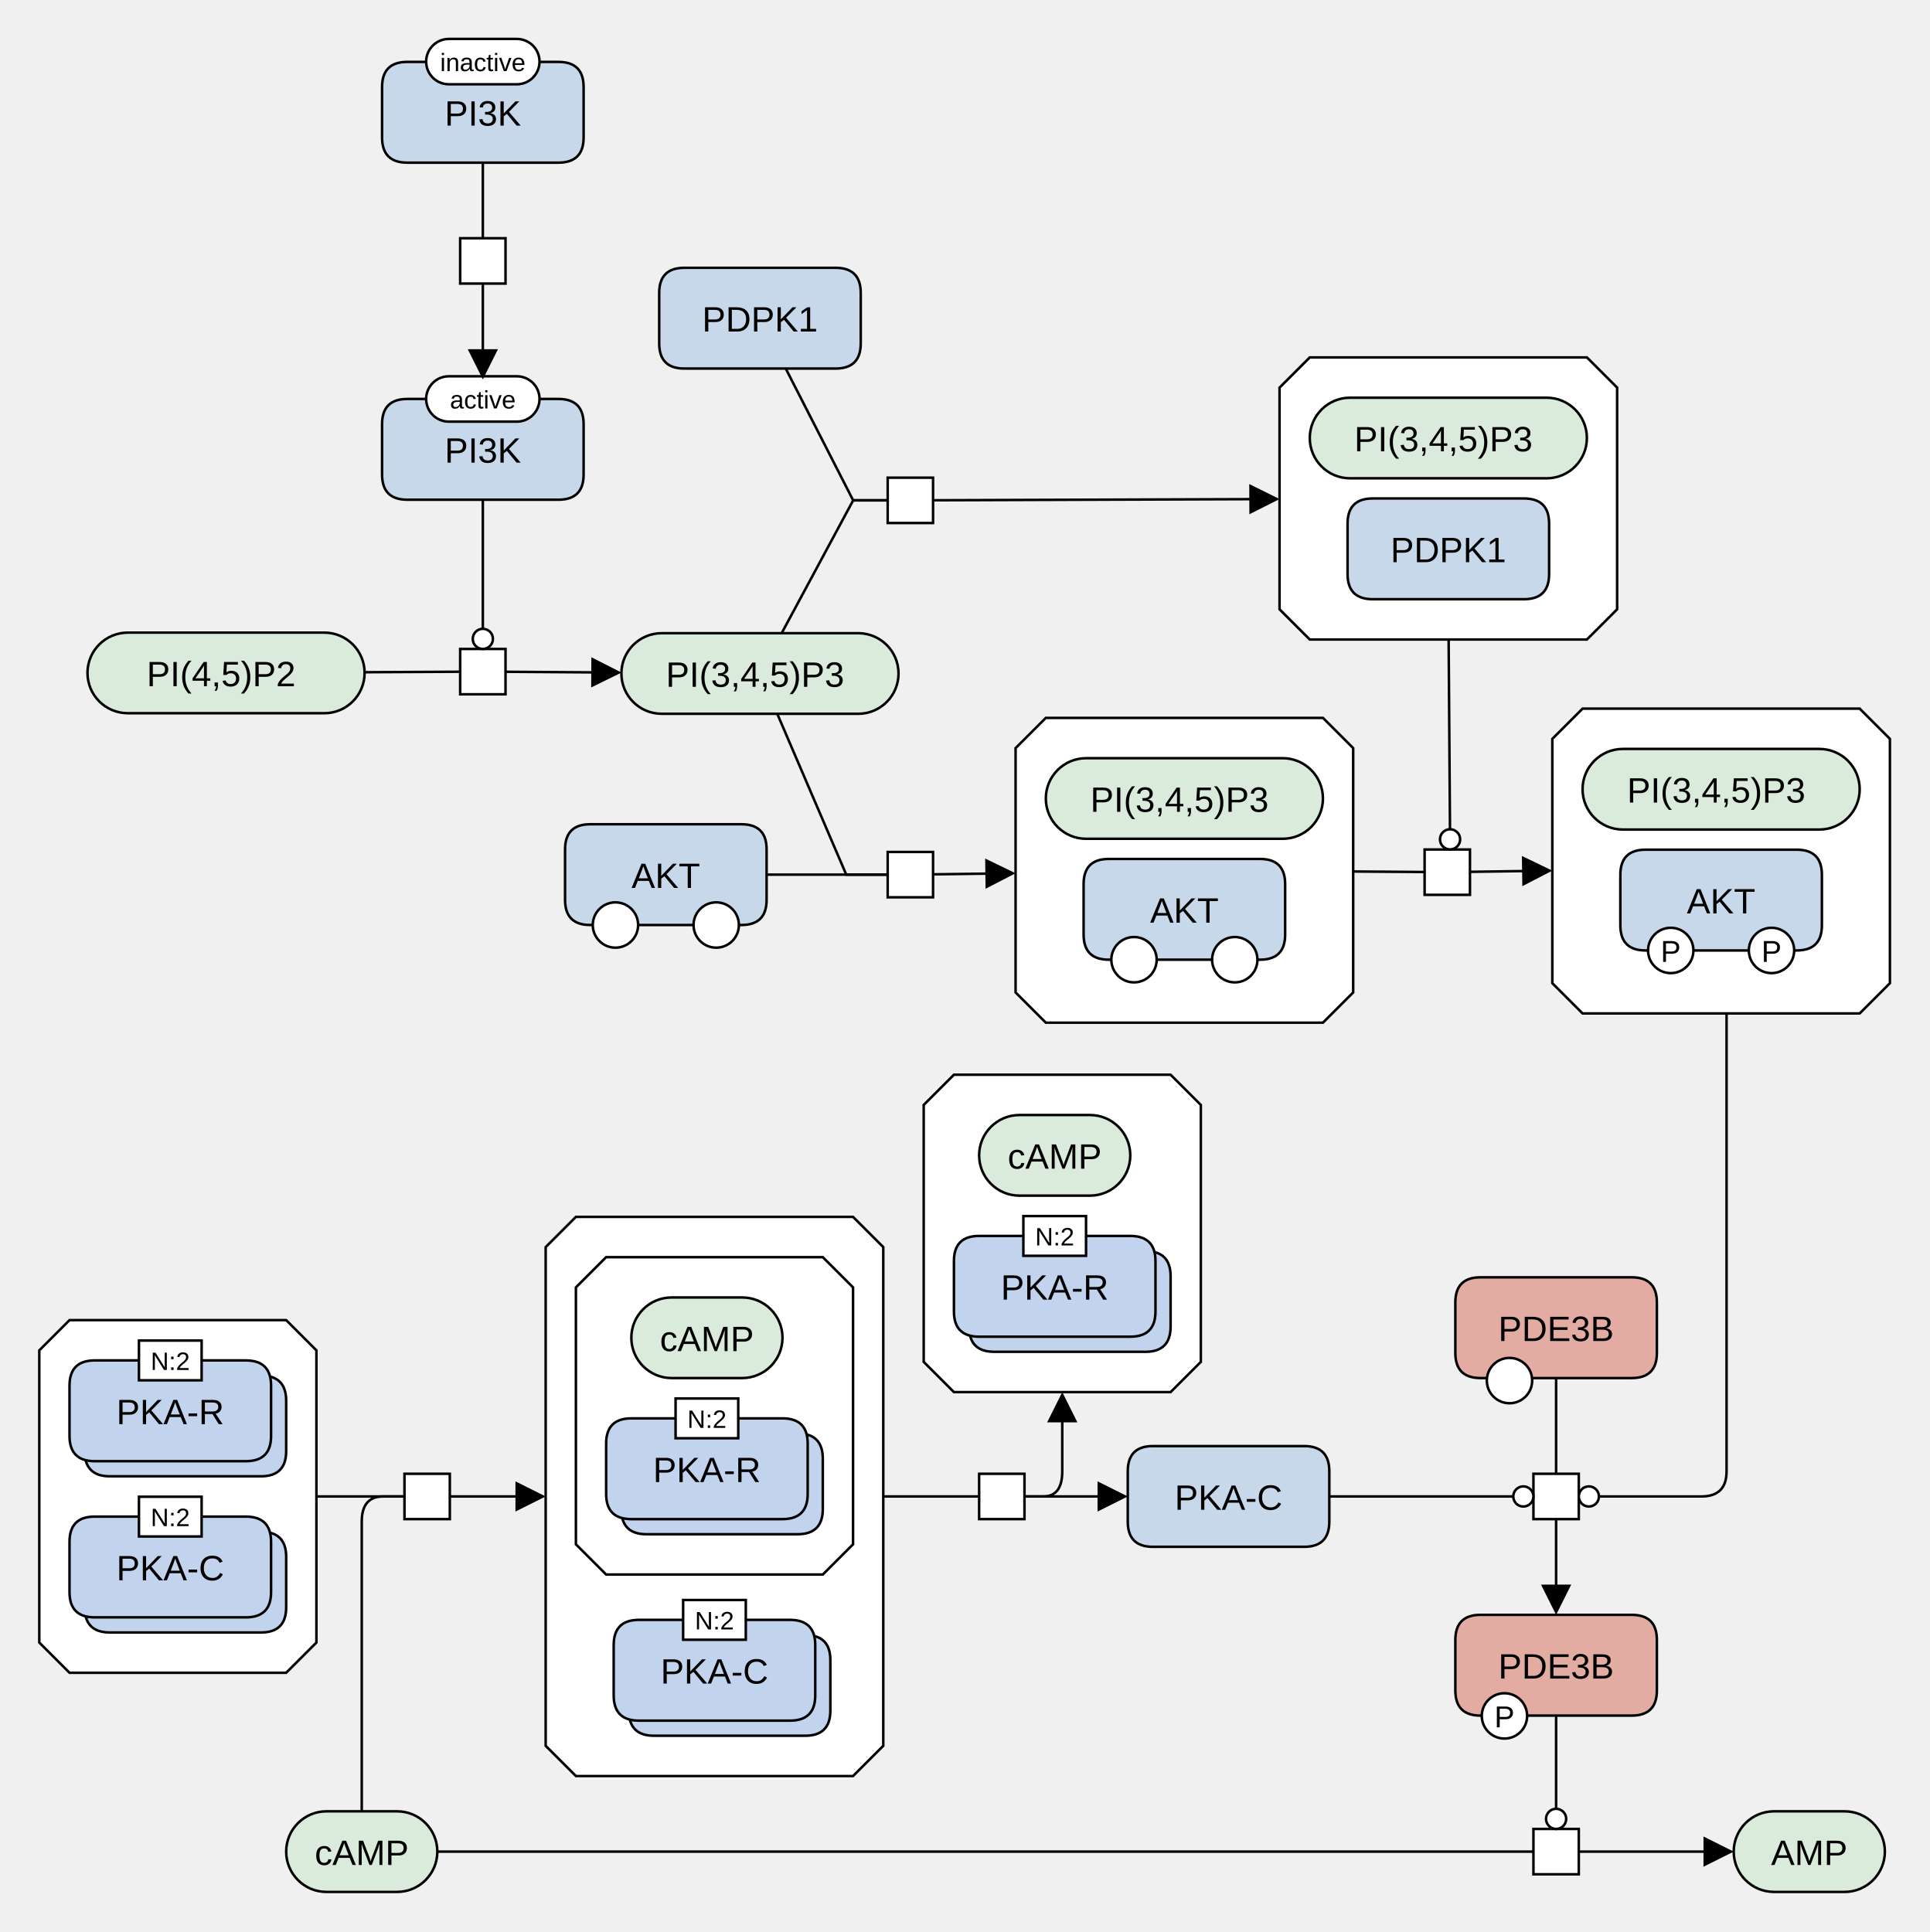
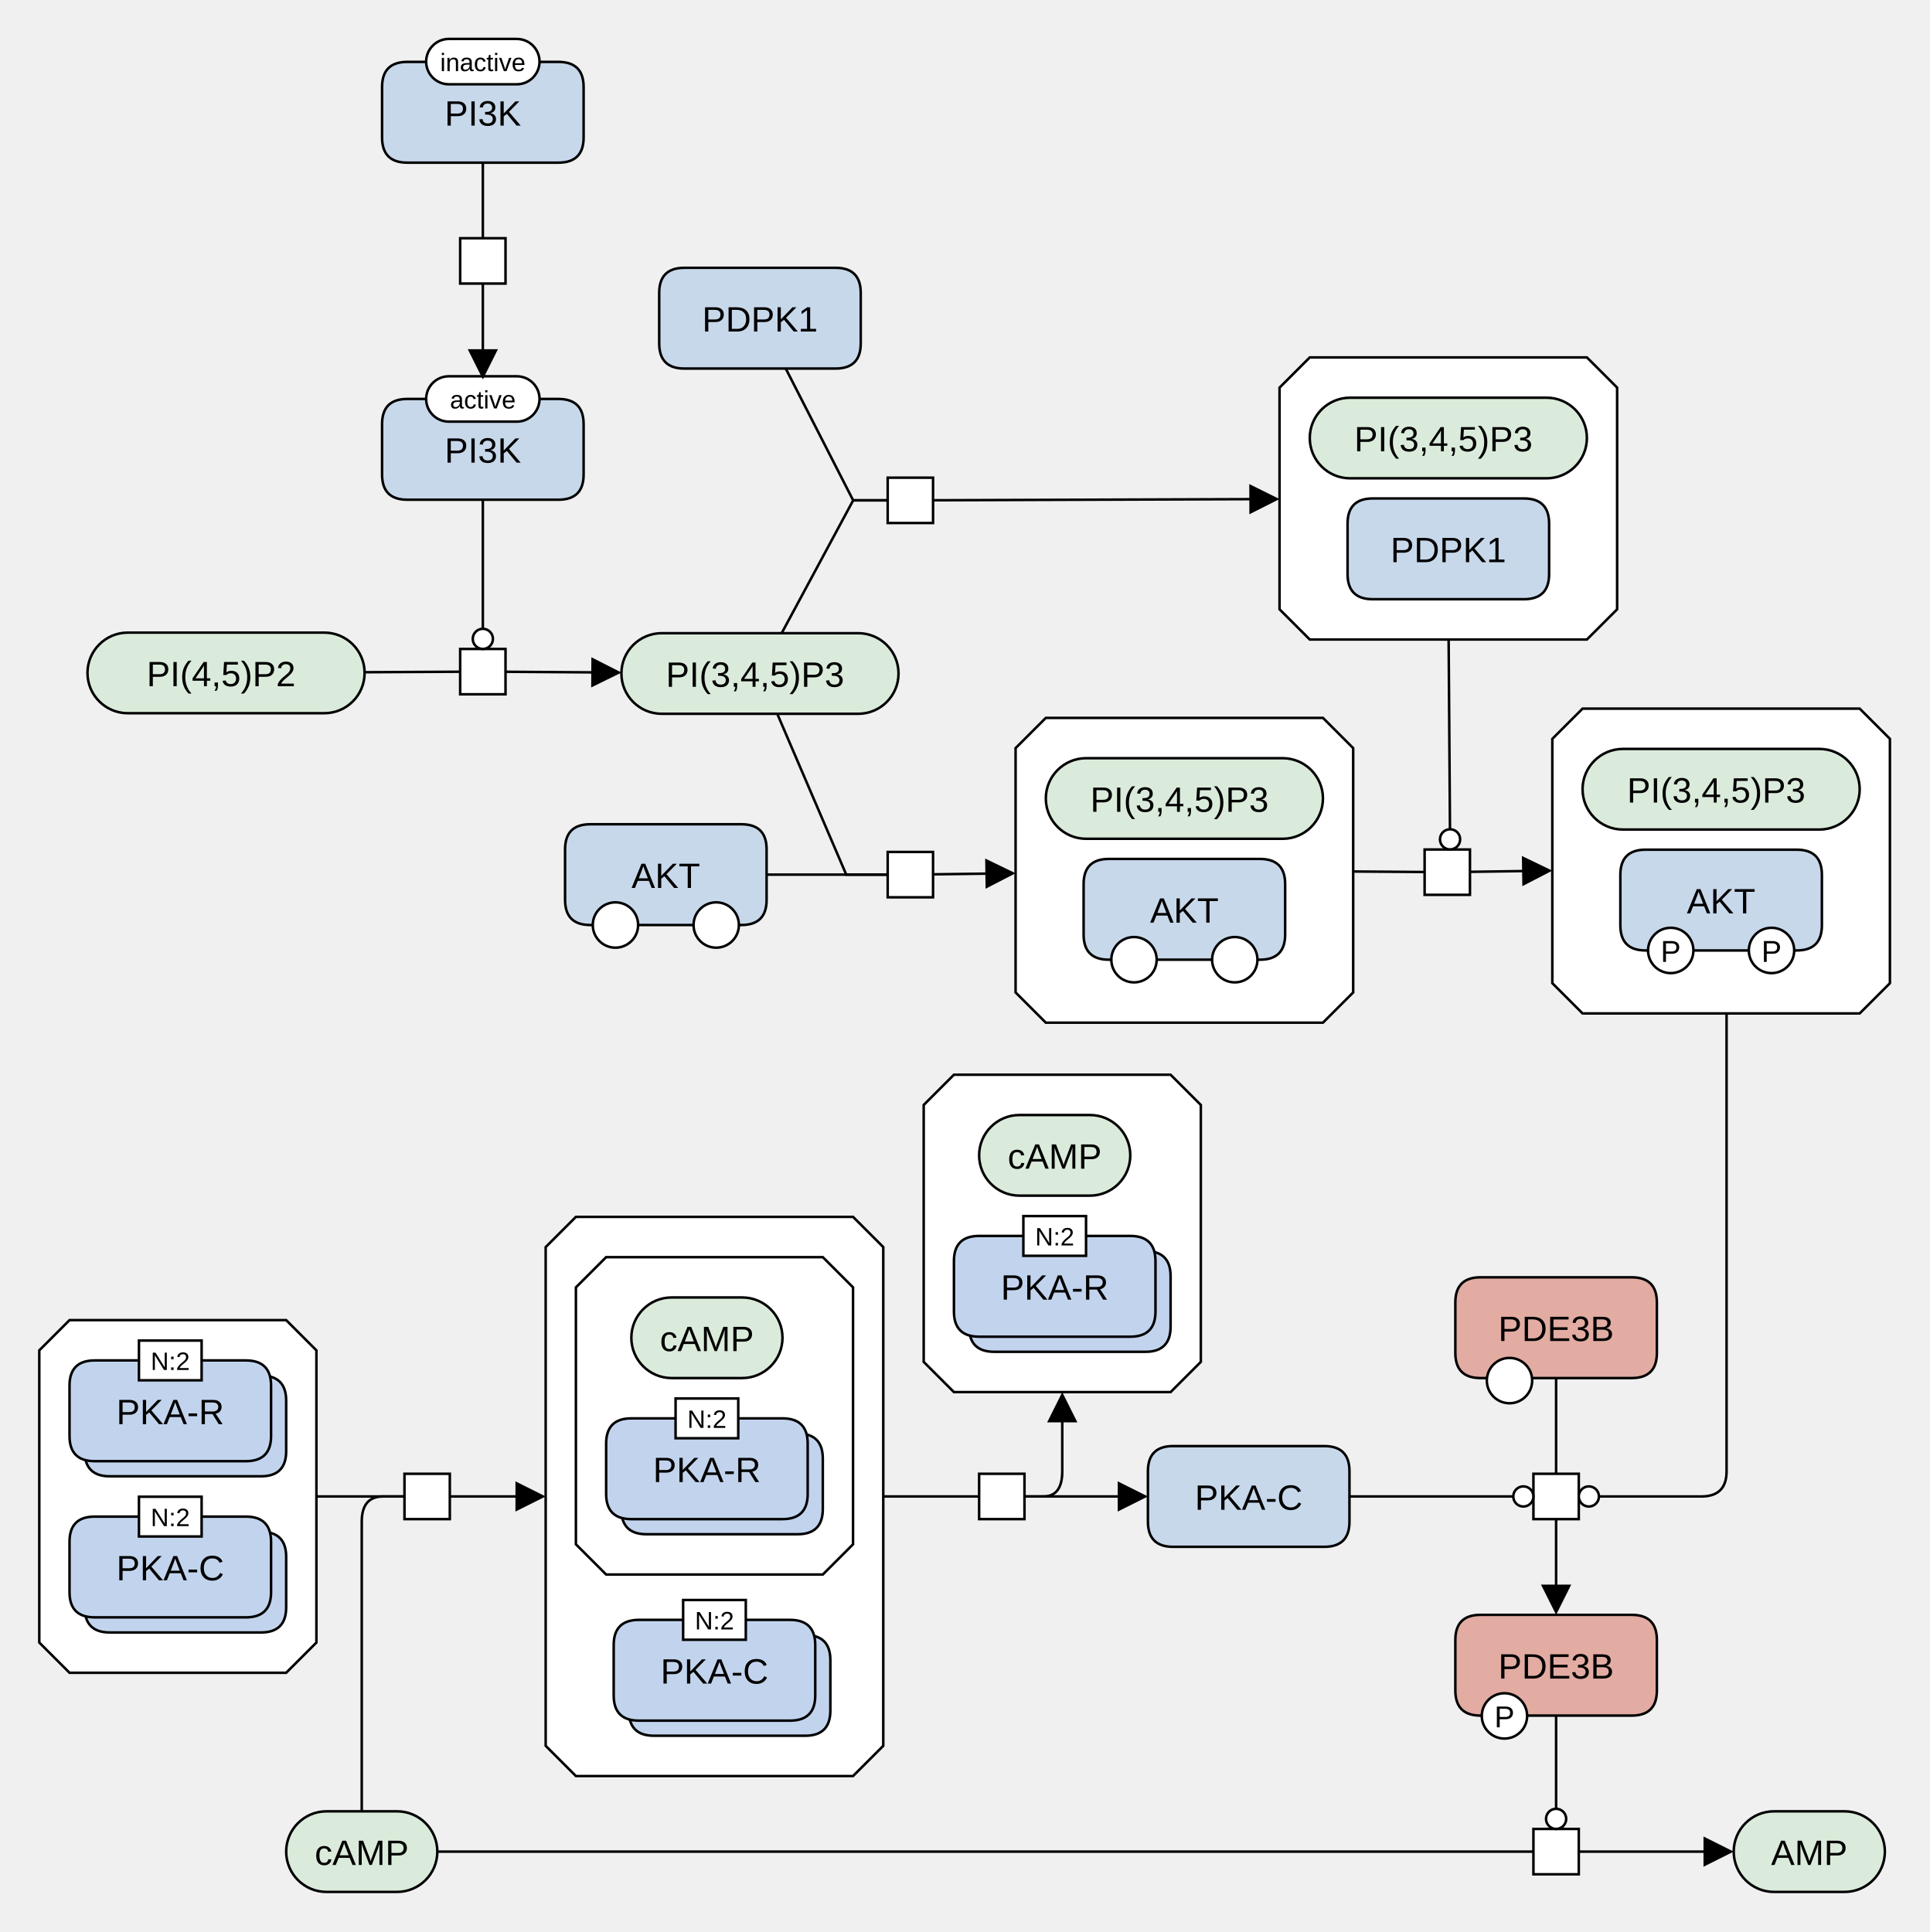
<svg xmlns="http://www.w3.org/2000/svg" width="766" height="767" viewBox="0 0 766 767" stroke-linecap="butt" stroke-miterlimit="10">
  <g transform="translate(-559,-14)">
    <path d="M1124.477 351.249 L1142.477 351.249 L1142.477 369.249 L1124.477 369.249 Z" fill="#FFFFFF" stroke="none" />
    <path d="M1124.477 351.249 L1142.477 351.249 L1142.477 369.249 L1124.477 369.249 Z" fill="none" stroke="#000000" />
    <path d="M710.655 182.388 Q710.655 172.388 720.655 172.388 L780.655 172.388 Q790.655 172.388 790.655 182.388 L790.655 202.388 Q790.655 212.388 780.655 212.388 L720.655 212.388 Q710.655 212.388 710.655 202.388 Z" fill="#C8D8EB" stroke="none" />
    <path d="M710.655 182.388 Q710.655 172.388 720.655 172.388 L780.655 172.388 Q790.655 172.388 790.655 182.388 L790.655 202.388 Q790.655 212.388 780.655 212.388 L720.655 212.388 Q710.655 212.388 710.655 202.388 Z" fill="none" stroke="#000000" />
    <text x="750.655" y="197.679" text-anchor="middle" font-family="'Dialog', Arial, Helvetica, sans-serif" font-size="14" fill="#000000" stroke="none" xml:space="preserve">PI3K</text>
    <path d="M728.155 172.388 C728.155 167.417 732.185 163.388 737.155 163.388 L764.155 163.388 C769.126 163.388 773.155 167.417 773.155 172.388 L773.155 172.388 C773.155 177.358 769.126 181.388 764.155 181.388 L737.155 181.388 C732.185 181.388 728.155 177.358 728.155 172.388 Z" fill="#FFFFFF" stroke="none" />
    <path d="M728.155 172.388 C728.155 167.417 732.185 163.388 737.155 163.388 L764.155 163.388 C769.126 163.388 773.155 167.417 773.155 172.388 L773.155 172.388 C773.155 177.358 769.126 181.388 764.155 181.388 L737.155 181.388 C732.185 181.388 728.155 177.358 728.155 172.388 Z" fill="none" stroke="#000000" />
    <text x="750.655" y="176.167" text-anchor="middle" font-family="'Dialog', Arial, Helvetica, sans-serif" font-size="10" fill="#000000" stroke="none" xml:space="preserve">active</text>
    <path d="M710.655 48.573 Q710.655 38.573 720.655 38.573 L780.655 38.573 Q790.655 38.573 790.655 48.573 L790.655 68.573 Q790.655 78.573 780.655 78.573 L720.655 78.573 Q710.655 78.573 710.655 68.573 Z" fill="#C8D8EB" stroke="none" />
    <path d="M710.655 48.573 Q710.655 38.573 720.655 38.573 L780.655 38.573 Q790.655 38.573 790.655 48.573 L790.655 68.573 Q790.655 78.573 780.655 78.573 L720.655 78.573 Q710.655 78.573 710.655 68.573 Z" fill="none" stroke="#000000" />
    <text x="750.655" y="63.864" text-anchor="middle" font-family="'Dialog', Arial, Helvetica, sans-serif" font-size="14" fill="#000000" stroke="none" xml:space="preserve">PI3K</text>
    <path d="M728.155 38.461 C728.155 33.491 732.185 29.461 737.155 29.461 L764.155 29.461 C769.126 29.461 773.155 33.491 773.155 38.461 L773.155 38.461 C773.155 43.432 769.126 47.461 764.155 47.461 L737.155 47.461 C732.185 47.461 728.155 43.432 728.155 38.461 Z" fill="#FFFFFF" stroke="none" />
    <path d="M728.155 38.461 C728.155 33.491 732.185 29.461 737.155 29.461 L764.155 29.461 C769.126 29.461 773.155 33.491 773.155 38.461 L773.155 38.461 C773.155 43.432 769.126 47.461 764.155 47.461 L737.155 47.461 C732.185 47.461 728.155 43.432 728.155 38.461 Z" fill="none" stroke="#000000" />
    <text x="750.655" y="42.241" text-anchor="middle" font-family="'Dialog', Arial, Helvetica, sans-serif" font-size="10" fill="#000000" stroke="none" xml:space="preserve">inactive</text>
    <path d="M741.655 108.573 L759.655 108.573 L759.655 126.573 L741.655 126.573 Z" fill="#FFFFFF" stroke="none" />
    <path d="M741.655 108.573 L759.655 108.573 L759.655 126.573 L741.655 126.573 Z" fill="none" stroke="#000000" />
    <path d="M593.724 281.147 C593.724 272.31 600.887 265.147 609.724 265.147 L687.724 265.147 C696.56 265.147 703.724 272.31 703.724 281.147 L703.724 281.147 C703.724 289.983 696.56 297.147 687.724 297.147 L609.724 297.147 C600.887 297.147 593.724 289.983 593.724 281.147 Z" fill="#DBEBDB" stroke="none" />
    <path d="M593.724 281.147 C593.724 272.31 600.887 265.147 609.724 265.147 L687.724 265.147 C696.56 265.147 703.724 272.31 703.724 281.147 L703.724 281.147 C703.724 289.983 696.56 297.147 687.724 297.147 L609.724 297.147 C600.887 297.147 593.724 289.983 593.724 281.147 Z" fill="none" stroke="#000000" />
    <text x="648.724" y="286.438" text-anchor="middle" font-family="'Dialog', Arial, Helvetica, sans-serif" font-size="14" fill="#000000" stroke="none" xml:space="preserve">PI(4,5)P2 </text>
    <path d="M805.655 281.373 C805.655 272.536 812.818 265.373 821.655 265.373 L899.655 265.373 C908.492 265.373 915.655 272.536 915.655 281.373 L915.655 281.373 C915.655 290.209 908.492 297.373 899.655 297.373 L821.655 297.373 C812.818 297.373 805.655 290.209 805.655 281.373 Z" fill="#DBEBDB" stroke="none" />
    <path d="M805.655 281.373 C805.655 272.536 812.818 265.373 821.655 265.373 L899.655 265.373 C908.492 265.373 915.655 272.536 915.655 281.373 L915.655 281.373 C915.655 290.209 908.492 297.373 899.655 297.373 L821.655 297.373 C812.818 297.373 805.655 290.209 805.655 281.373 Z" fill="none" stroke="#000000" />
    <text x="860.655" y="286.664" text-anchor="middle" font-family="'Dialog', Arial, Helvetica, sans-serif" font-size="14" fill="#000000" stroke="none" xml:space="preserve">PI(3,4,5)P3 </text>
    <path d="M741.655 271.635 L759.655 271.635 L759.655 289.635 L741.655 289.635 Z" fill="#FFFFFF" stroke="none" />
    <path d="M741.655 271.635 L759.655 271.635 L759.655 289.635 L741.655 289.635 Z" fill="none" stroke="#000000" />
    <path d="M911.355 352.227 L929.355 352.227 L929.355 370.227 L911.355 370.227 Z" fill="#FFFFFF" stroke="none" />
    <path d="M911.355 352.227 L929.355 352.227 L929.355 370.227 L911.355 370.227 Z" fill="none" stroke="#000000" />
    <path d="M974.121 298.999 L1084.121 298.999 L1096.121 310.999 L1096.121 407.999 L1084.121 419.999 L974.121 419.999 L962.121 407.999 L962.121 310.999 Z" fill="#FFFFFF" stroke="none" />
    <path d="M974.121 298.999 L1084.121 298.999 L1096.121 310.999 L1096.121 407.999 L1084.121 419.999 L974.121 419.999 L962.121 407.999 L962.121 310.999 Z" fill="none" stroke="#000000" />
    <path d="M974.121 330.999 C974.121 322.162 981.284 314.999 990.121 314.999 L1068.121 314.999 C1076.957 314.999 1084.121 322.162 1084.121 330.999 L1084.121 330.999 C1084.121 339.836 1076.957 346.999 1068.121 346.999 L990.121 346.999 C981.284 346.999 974.121 339.836 974.121 330.999 Z" fill="#DBEBDB" stroke="none" />
    <path d="M974.121 330.999 C974.121 322.162 981.284 314.999 990.121 314.999 L1068.121 314.999 C1076.957 314.999 1084.121 322.162 1084.121 330.999 L1084.121 330.999 C1084.121 339.836 1076.957 346.999 1068.121 346.999 L990.121 346.999 C981.284 346.999 974.121 339.836 974.121 330.999 Z" fill="none" stroke="#000000" />
    <text x="1029.121" y="336.29" text-anchor="middle" font-family="'Dialog', Arial, Helvetica, sans-serif" font-size="14" fill="#000000" stroke="none" xml:space="preserve">PI(3,4,5)P3 </text>
    <path d="M989.121 364.999 Q989.121 354.999 999.121 354.999 L1059.121 354.999 Q1069.121 354.999 1069.121 364.999 L1069.121 384.999 Q1069.121 394.999 1059.121 394.999 L999.121 394.999 Q989.121 394.999 989.121 384.999 Z" fill="#C8D8EB" stroke="none" />
    <path d="M989.121 364.999 Q989.121 354.999 999.121 354.999 L1059.121 354.999 Q1069.121 354.999 1069.121 364.999 L1069.121 384.999 Q1069.121 394.999 1059.121 394.999 L999.121 394.999 Q989.121 394.999 989.121 384.999 Z" fill="none" stroke="#000000" />
    <text x="1029.121" y="380.29" text-anchor="middle" font-family="'Dialog', Arial, Helvetica, sans-serif" font-size="14" fill="#000000" stroke="none" xml:space="preserve">AKT</text>
    <path d="M1000.121 394.999 C1000.121 390.028 1004.15 385.999 1009.121 385.999 L1009.121 385.999 C1014.091 385.999 1018.121 390.028 1018.121 394.999 L1018.121 394.999 C1018.121 399.969 1014.091 403.999 1009.121 403.999 L1009.121 403.999 C1004.15 403.999 1000.121 399.969 1000.121 394.999 Z" fill="#FFFFFF" stroke="none" />
    <path d="M1000.121 394.999 C1000.121 390.028 1004.15 385.999 1009.121 385.999 L1009.121 385.999 C1014.091 385.999 1018.121 390.028 1018.121 394.999 L1018.121 394.999 C1018.121 399.969 1014.091 403.999 1009.121 403.999 L1009.121 403.999 C1004.15 403.999 1000.121 399.969 1000.121 394.999 Z" fill="none" stroke="#000000" />
    <path d="M1040.121 394.999 C1040.121 390.028 1044.15 385.999 1049.121 385.999 L1049.121 385.999 C1054.091 385.999 1058.121 390.028 1058.121 394.999 L1058.121 394.999 C1058.121 399.969 1054.091 403.999 1049.121 403.999 L1049.121 403.999 C1044.15 403.999 1040.121 399.969 1040.121 394.999 Z" fill="#FFFFFF" stroke="none" />
    <path d="M1040.121 394.999 C1040.121 390.028 1044.15 385.999 1049.121 385.999 L1049.121 385.999 C1054.091 385.999 1058.121 390.028 1058.121 394.999 L1058.121 394.999 C1058.121 399.969 1054.091 403.999 1049.121 403.999 L1049.121 403.999 C1044.15 403.999 1040.121 399.969 1040.121 394.999 Z" fill="none" stroke="#000000" />
    <path d="M820.655 130.317 Q820.655 120.317 830.655 120.317 L890.655 120.317 Q900.655 120.317 900.655 130.317 L900.655 150.317 Q900.655 160.317 890.655 160.317 L830.655 160.317 Q820.655 160.317 820.655 150.317 Z" fill="#C8D8EB" stroke="none" />
    <path d="M820.655 130.317 Q820.655 120.317 830.655 120.317 L890.655 120.317 Q900.655 120.317 900.655 130.317 L900.655 150.317 Q900.655 160.317 890.655 160.317 L830.655 160.317 Q820.655 160.317 820.655 150.317 Z" fill="none" stroke="#000000" />
    <text x="860.655" y="145.609" text-anchor="middle" font-family="'Dialog', Arial, Helvetica, sans-serif" font-size="14" fill="#000000" stroke="none" xml:space="preserve">PDPK1</text>
    <path d="M911.355 203.637 L929.355 203.637 L929.355 221.637 L911.355 221.637 Z" fill="#FFFFFF" stroke="none" />
    <path d="M911.355 203.637 L929.355 203.637 L929.355 221.637 L911.355 221.637 Z" fill="none" stroke="#000000" />
    <path d="M1078.892 155.887 L1188.892 155.887 L1200.892 167.887 L1200.892 255.887 L1188.892 267.887 L1078.892 267.887 L1066.892 255.887 L1066.892 167.887 Z" fill="#FFFFFF" stroke="none" />
    <path d="M1078.892 155.887 L1188.892 155.887 L1200.892 167.887 L1200.892 255.887 L1188.892 267.887 L1078.892 267.887 L1066.892 255.887 L1066.892 167.887 Z" fill="none" stroke="#000000" />
    <path d="M1093.892 221.887 Q1093.892 211.887 1103.892 211.887 L1163.892 211.887 Q1173.892 211.887 1173.892 221.887 L1173.892 241.887 Q1173.892 251.887 1163.892 251.887 L1103.892 251.887 Q1093.892 251.887 1093.892 241.887 Z" fill="#C8D8EB" stroke="none" />
    <path d="M1093.892 221.887 Q1093.892 211.887 1103.892 211.887 L1163.892 211.887 Q1173.892 211.887 1173.892 221.887 L1173.892 241.887 Q1173.892 251.887 1163.892 251.887 L1103.892 251.887 Q1093.892 251.887 1093.892 241.887 Z" fill="none" stroke="#000000" />
    <text x="1133.892" y="237.178" text-anchor="middle" font-family="'Dialog', Arial, Helvetica, sans-serif" font-size="14" fill="#000000" stroke="none" xml:space="preserve">PDPK1</text>
    <path d="M1078.892 187.887 C1078.892 179.05 1086.055 171.887 1094.892 171.887 L1172.892 171.887 C1181.729 171.887 1188.892 179.05 1188.892 187.887 L1188.892 187.887 C1188.892 196.724 1181.729 203.887 1172.892 203.887 L1094.892 203.887 C1086.055 203.887 1078.892 196.724 1078.892 187.887 Z" fill="#DBEBDB" stroke="none" />
    <path d="M1078.892 187.887 C1078.892 179.05 1086.055 171.887 1094.892 171.887 L1172.892 171.887 C1181.729 171.887 1188.892 179.05 1188.892 187.887 L1188.892 187.887 C1188.892 196.724 1181.729 203.887 1172.892 203.887 L1094.892 203.887 C1086.055 203.887 1078.892 196.724 1078.892 187.887 Z" fill="none" stroke="#000000" />
    <text x="1133.892" y="193.178" text-anchor="middle" font-family="'Dialog', Arial, Helvetica, sans-serif" font-size="14" fill="#000000" stroke="none" xml:space="preserve">PI(3,4,5)P3 </text>
-     <path d="M1006.647 598.088 Q1006.647 588.088 1016.647 588.088 L1076.647 588.088 Q1086.647 588.088 1086.647 598.088 L1086.647 618.088 Q1086.647 628.088 1076.647 628.088 L1016.647 628.088 Q1006.647 628.088 1006.647 618.088 Z" fill="#C8D8EB" stroke="none" />
-     <path d="M1006.647 598.088 Q1006.647 588.088 1016.647 588.088 L1076.647 588.088 Q1086.647 588.088 1086.647 598.088 L1086.647 618.088 Q1086.647 628.088 1076.647 628.088 L1016.647 628.088 Q1006.647 628.088 1006.647 618.088 Z" fill="none" stroke="#000000" />
-     <text x="1046.647" y="613.38" text-anchor="middle" font-family="'Dialog', Arial, Helvetica, sans-serif" font-size="14" fill="#000000" stroke="none" xml:space="preserve">PKA-C</text>
+     <path d="M1014.647 598.088 Q1014.647 588.088 1024.647 588.088 L1084.647 588.088 Q1094.647 588.088 1094.647 598.088 L1094.647 618.088 Q1094.647 628.088 1084.647 628.088 L1024.647 628.088 Q1014.647 628.088 1014.647 618.088 Z" fill="#C8D8EB" stroke="none" />
+     <path d="M1014.647 598.088 Q1014.647 588.088 1024.647 588.088 L1084.647 588.088 Q1094.647 588.088 1094.647 598.088 L1094.647 618.088 Q1094.647 628.088 1084.647 628.088 L1024.647 628.088 Q1014.647 628.088 1014.647 618.088 Z" fill="none" stroke="#000000" />
+     <text x="1054.647" y="613.38" text-anchor="middle" font-family="'Dialog', Arial, Helvetica, sans-serif" font-size="14" fill="#000000" stroke="none" xml:space="preserve">PKA-C</text>
    <path d="M947.647 599.088 L965.647 599.088 L965.647 617.088 L947.647 617.088 Z" fill="#FFFFFF" stroke="none" />
    <path d="M947.647 599.088 L965.647 599.088 L965.647 617.088 L947.647 617.088 Z" fill="none" stroke="#000000" />
    <path d="M1187.17 295.326 L1297.17 295.326 L1309.17 307.326 L1309.17 404.326 L1297.17 416.326 L1187.17 416.326 L1175.17 404.326 L1175.17 307.326 Z" fill="#FFFFFF" stroke="none" />
    <path d="M1187.17 295.326 L1297.17 295.326 L1309.17 307.326 L1309.17 404.326 L1297.17 416.326 L1187.17 416.326 L1175.17 404.326 L1175.17 307.326 Z" fill="none" stroke="#000000" />
    <path d="M1187.17 327.326 C1187.17 318.489 1194.333 311.326 1203.17 311.326 L1281.17 311.326 C1290.006 311.326 1297.17 318.489 1297.17 327.326 L1297.17 327.326 C1297.17 336.163 1290.006 343.326 1281.17 343.326 L1203.17 343.326 C1194.333 343.326 1187.17 336.163 1187.17 327.326 Z" fill="#DBEBDB" stroke="none" />
    <path d="M1187.17 327.326 C1187.17 318.489 1194.333 311.326 1203.17 311.326 L1281.17 311.326 C1290.006 311.326 1297.17 318.489 1297.17 327.326 L1297.17 327.326 C1297.17 336.163 1290.006 343.326 1281.17 343.326 L1203.17 343.326 C1194.333 343.326 1187.17 336.163 1187.17 327.326 Z" fill="none" stroke="#000000" />
    <text x="1242.17" y="332.617" text-anchor="middle" font-family="'Dialog', Arial, Helvetica, sans-serif" font-size="14" fill="#000000" stroke="none" xml:space="preserve">PI(3,4,5)P3 </text>
    <path d="M1202.17 361.326 Q1202.17 351.326 1212.17 351.326 L1272.17 351.326 Q1282.17 351.326 1282.17 361.326 L1282.17 381.326 Q1282.17 391.326 1272.17 391.326 L1212.17 391.326 Q1202.17 391.326 1202.17 381.326 Z" fill="#C8D8EB" stroke="none" />
    <path d="M1202.17 361.326 Q1202.17 351.326 1212.17 351.326 L1272.17 351.326 Q1282.17 351.326 1282.17 361.326 L1282.17 381.326 Q1282.17 391.326 1272.17 391.326 L1212.17 391.326 Q1202.17 391.326 1202.17 381.326 Z" fill="none" stroke="#000000" />
    <text x="1242.17" y="376.617" text-anchor="middle" font-family="'Dialog', Arial, Helvetica, sans-serif" font-size="14" fill="#000000" stroke="none" xml:space="preserve">AKT</text>
    <path d="M1213.17 391.326 C1213.17 386.355 1217.199 382.326 1222.17 382.326 L1222.17 382.326 C1227.14 382.326 1231.17 386.355 1231.17 391.326 L1231.17 391.326 C1231.17 396.297 1227.14 400.326 1222.17 400.326 L1222.17 400.326 C1217.199 400.326 1213.17 396.297 1213.17 391.326 Z" fill="#FFFFFF" stroke="none" />
    <path d="M1213.17 391.326 C1213.17 386.355 1217.199 382.326 1222.17 382.326 L1222.17 382.326 C1227.14 382.326 1231.17 386.355 1231.17 391.326 L1231.17 391.326 C1231.17 396.297 1227.14 400.326 1222.17 400.326 L1222.17 400.326 C1217.199 400.326 1213.17 396.297 1213.17 391.326 Z" fill="none" stroke="#000000" />
    <text x="1222.17" y="395.861" text-anchor="middle" font-family="'Dialog', Arial, Helvetica, sans-serif" font-size="12" fill="#000000" stroke="none" xml:space="preserve">P</text>
    <path d="M1253.17 391.326 C1253.17 386.355 1257.199 382.326 1262.17 382.326 L1262.17 382.326 C1267.14 382.326 1271.17 386.355 1271.17 391.326 L1271.17 391.326 C1271.17 396.297 1267.14 400.326 1262.17 400.326 L1262.17 400.326 C1257.199 400.326 1253.17 396.297 1253.17 391.326 Z" fill="#FFFFFF" stroke="none" />
    <path d="M1253.17 391.326 C1253.17 386.355 1257.199 382.326 1262.17 382.326 L1262.17 382.326 C1267.14 382.326 1271.17 386.355 1271.17 391.326 L1271.17 391.326 C1271.17 396.297 1267.14 400.326 1262.17 400.326 L1262.17 400.326 C1257.199 400.326 1253.17 396.297 1253.17 391.326 Z" fill="none" stroke="#000000" />
    <text x="1262.17" y="395.861" text-anchor="middle" font-family="'Dialog', Arial, Helvetica, sans-serif" font-size="12" fill="#000000" stroke="none" xml:space="preserve">P</text>
    <path d="M1136.67 531.088 Q1136.67 521.088 1146.67 521.088 L1206.67 521.088 Q1216.67 521.088 1216.67 531.088 L1216.67 551.088 Q1216.67 561.088 1206.67 561.088 L1146.67 561.088 Q1136.67 561.088 1136.67 551.088 Z" fill="#E2ACA3" stroke="none" />
    <path d="M1136.67 531.088 Q1136.67 521.088 1146.67 521.088 L1206.67 521.088 Q1216.67 521.088 1216.67 531.088 L1216.67 551.088 Q1216.67 561.088 1206.67 561.088 L1146.67 561.088 Q1136.67 561.088 1136.67 551.088 Z" fill="none" stroke="#000000" />
    <text x="1176.67" y="546.38" text-anchor="middle" font-family="'Dialog', Arial, Helvetica, sans-serif" font-size="14" fill="#000000" stroke="none" xml:space="preserve">PDE3B</text>
    <path d="M1149.17 562.088 C1149.17 557.118 1153.199 553.088 1158.17 553.088 L1158.17 553.088 C1163.14 553.088 1167.17 557.118 1167.17 562.088 L1167.17 562.088 C1167.17 567.059 1163.14 571.088 1158.17 571.088 L1158.17 571.088 C1153.199 571.088 1149.17 567.059 1149.17 562.088 Z" fill="#FFFFFF" stroke="none" />
    <path d="M1149.17 562.088 C1149.17 557.118 1153.199 553.088 1158.17 553.088 L1158.17 553.088 C1163.14 553.088 1167.17 557.118 1167.17 562.088 L1167.17 562.088 C1167.17 567.059 1163.14 571.088 1158.17 571.088 L1158.17 571.088 C1153.199 571.088 1149.17 567.059 1149.17 562.088 Z" fill="none" stroke="#000000" />
    <path d="M1136.67 665.088 Q1136.67 655.088 1146.67 655.088 L1206.67 655.088 Q1216.67 655.088 1216.67 665.088 L1216.67 685.088 Q1216.67 695.088 1206.67 695.088 L1146.67 695.088 Q1136.67 695.088 1136.67 685.088 Z" fill="#E2ACA3" stroke="none" />
    <path d="M1136.67 665.088 Q1136.67 655.088 1146.67 655.088 L1206.67 655.088 Q1216.67 655.088 1216.67 665.088 L1216.67 685.088 Q1216.67 695.088 1206.67 695.088 L1146.67 695.088 Q1136.67 695.088 1136.67 685.088 Z" fill="none" stroke="#000000" />
    <text x="1176.67" y="680.38" text-anchor="middle" font-family="'Dialog', Arial, Helvetica, sans-serif" font-size="14" fill="#000000" stroke="none" xml:space="preserve">PDE3B</text>
    <path d="M1147.17 695.209 C1147.17 690.238 1151.199 686.209 1156.17 686.209 L1156.17 686.209 C1161.14 686.209 1165.17 690.238 1165.17 695.209 L1165.17 695.209 C1165.17 700.18 1161.14 704.209 1156.17 704.209 L1156.17 704.209 C1151.199 704.209 1147.17 700.18 1147.17 695.209 Z" fill="#FFFFFF" stroke="none" />
    <path d="M1147.17 695.209 C1147.17 690.238 1151.199 686.209 1156.17 686.209 L1156.17 686.209 C1161.14 686.209 1165.17 690.238 1165.17 695.209 L1165.17 695.209 C1165.17 700.18 1161.14 704.209 1156.17 704.209 L1156.17 704.209 C1151.199 704.209 1147.17 700.18 1147.17 695.209 Z" fill="none" stroke="#000000" />
    <text x="1156.17" y="699.744" text-anchor="middle" font-family="'Dialog', Arial, Helvetica, sans-serif" font-size="12" fill="#000000" stroke="none" xml:space="preserve">P</text>
    <path d="M1167.67 599.088 L1185.67 599.088 L1185.67 617.088 L1167.67 617.088 Z" fill="#FFFFFF" stroke="none" />
    <path d="M1167.67 599.088 L1185.67 599.088 L1185.67 617.088 L1167.67 617.088 Z" fill="none" stroke="#000000" />
    <path d="M672.594 749.088 C672.594 740.252 679.758 733.088 688.594 733.088 L716.594 733.088 C725.431 733.088 732.594 740.252 732.594 749.088 L732.594 749.088 C732.594 757.925 725.431 765.088 716.594 765.088 L688.594 765.088 C679.758 765.088 672.594 757.925 672.594 749.088 Z" fill="#DBEBDB" stroke="none" />
    <path d="M672.594 749.088 C672.594 740.252 679.758 733.088 688.594 733.088 L716.594 733.088 C725.431 733.088 732.594 740.252 732.594 749.088 L732.594 749.088 C732.594 757.925 725.431 765.088 716.594 765.088 L688.594 765.088 C679.758 765.088 672.594 757.925 672.594 749.088 Z" fill="none" stroke="#000000" />
    <text x="702.594" y="754.38" text-anchor="middle" font-family="'Dialog', Arial, Helvetica, sans-serif" font-size="14" fill="#000000" stroke="none" xml:space="preserve">cAMP</text>
    <path d="M1247.17 749.088 C1247.17 740.252 1254.333 733.088 1263.17 733.088 L1291.17 733.088 C1300.006 733.088 1307.17 740.252 1307.17 749.088 L1307.17 749.088 C1307.17 757.925 1300.006 765.088 1291.17 765.088 L1263.17 765.088 C1254.333 765.088 1247.17 757.925 1247.17 749.088 Z" fill="#DBEBDB" stroke="none" />
    <path d="M1247.17 749.088 C1247.17 740.252 1254.333 733.088 1263.17 733.088 L1291.17 733.088 C1300.006 733.088 1307.17 740.252 1307.17 749.088 L1307.17 749.088 C1307.17 757.925 1300.006 765.088 1291.17 765.088 L1263.17 765.088 C1254.333 765.088 1247.17 757.925 1247.17 749.088 Z" fill="none" stroke="#000000" />
    <text x="1277.17" y="754.38" text-anchor="middle" font-family="'Dialog', Arial, Helvetica, sans-serif" font-size="14" fill="#000000" stroke="none" xml:space="preserve">AMP</text>
    <path d="M1167.67 740.088 L1185.67 740.088 L1185.67 758.088 L1167.67 758.088 Z" fill="#FFFFFF" stroke="none" />
    <path d="M1167.67 740.088 L1185.67 740.088 L1185.67 758.088 L1167.67 758.088 Z" fill="none" stroke="#000000" />
    <path d="M783.291 351.227 Q783.291 341.227 793.291 341.227 L853.291 341.227 Q863.291 341.227 863.291 351.227 L863.291 371.227 Q863.291 381.227 853.291 381.227 L793.291 381.227 Q783.291 381.227 783.291 371.227 Z" fill="#C8D8EB" stroke="none" />
    <path d="M783.291 351.227 Q783.291 341.227 793.291 341.227 L853.291 341.227 Q863.291 341.227 863.291 351.227 L863.291 371.227 Q863.291 381.227 853.291 381.227 L793.291 381.227 Q783.291 381.227 783.291 371.227 Z" fill="none" stroke="#000000" />
    <text x="823.291" y="366.519" text-anchor="middle" font-family="'Dialog', Arial, Helvetica, sans-serif" font-size="14" fill="#000000" stroke="none" xml:space="preserve">AKT</text>
    <path d="M794.291 381.227 C794.291 376.257 798.32 372.227 803.291 372.227 L803.291 372.227 C808.261 372.227 812.291 376.257 812.291 381.227 L812.291 381.227 C812.291 386.198 808.261 390.227 803.291 390.227 L803.291 390.227 C798.32 390.227 794.291 386.198 794.291 381.227 Z" fill="#FFFFFF" stroke="none" />
    <path d="M794.291 381.227 C794.291 376.257 798.32 372.227 803.291 372.227 L803.291 372.227 C808.261 372.227 812.291 376.257 812.291 381.227 L812.291 381.227 C812.291 386.198 808.261 390.227 803.291 390.227 L803.291 390.227 C798.32 390.227 794.291 386.198 794.291 381.227 Z" fill="none" stroke="#000000" />
    <path d="M834.291 381.227 C834.291 376.257 838.32 372.227 843.291 372.227 L843.291 372.227 C848.261 372.227 852.291 376.257 852.291 381.227 L852.291 381.227 C852.291 386.198 848.261 390.227 843.291 390.227 L843.291 390.227 C838.32 390.227 834.291 386.198 834.291 381.227 Z" fill="#FFFFFF" stroke="none" />
    <path d="M834.291 381.227 C834.291 376.257 838.32 372.227 843.291 372.227 L843.291 372.227 C848.261 372.227 852.291 376.257 852.291 381.227 L852.291 381.227 C852.291 386.198 848.261 390.227 843.291 390.227 L843.291 390.227 C838.32 390.227 834.291 386.198 834.291 381.227 Z" fill="none" stroke="#000000" />
    <path d="M586.594 538.088 L672.594 538.088 L684.594 550.088 L684.594 666.088 L672.594 678.088 L586.594 678.088 L574.594 666.088 L574.594 550.088 Z" fill="#FFFFFF" stroke="none" />
    <path d="M586.594 538.088 L672.594 538.088 L684.594 550.088 L684.594 666.088 L672.594 678.088 L586.594 678.088 L574.594 666.088 L574.594 550.088 Z" fill="none" stroke="#000000" />
    <path d="M592.594 570.088 Q592.594 560.088 602.594 560.088 L662.594 560.088 Q672.594 560.088 672.594 570.088 L672.594 590.088 Q672.594 600.088 662.594 600.088 L602.594 600.088 Q592.594 600.088 592.594 590.088 Z" fill="#C2D4ED" stroke="none" />
    <path d="M592.594 570.088 Q592.594 560.088 602.594 560.088 L662.594 560.088 Q672.594 560.088 672.594 570.088 L672.594 590.088 Q672.594 600.088 662.594 600.088 L602.594 600.088 Q592.594 600.088 592.594 590.088 Z" fill="none" stroke="#000000" />
    <path d="M586.594 564.088 Q586.594 554.088 596.594 554.088 L656.594 554.088 Q666.594 554.088 666.594 564.088 L666.594 584.088 Q666.594 594.088 656.594 594.088 L596.594 594.088 Q586.594 594.088 586.594 584.088 Z" fill="#C2D4ED" stroke="none" />
    <path d="M586.594 564.088 Q586.594 554.088 596.594 554.088 L656.594 554.088 Q666.594 554.088 666.594 564.088 L666.594 584.088 Q666.594 594.088 656.594 594.088 L596.594 594.088 Q586.594 594.088 586.594 584.088 Z" fill="none" stroke="#000000" />
    <text x="626.594" y="579.38" text-anchor="middle" font-family="'Dialog', Arial, Helvetica, sans-serif" font-size="14" fill="#000000" stroke="none" xml:space="preserve">PKA-R</text>
    <path d="M614.157 546.2 L639.032 546.2 L639.032 561.977 L614.157 561.977 Z" fill="#FFFFFF" stroke="none" />
    <path d="M614.157 546.2 L639.032 546.2 L639.032 561.977 L614.157 561.977 Z" fill="none" stroke="#000000" />
    <text x="626.594" y="557.868" text-anchor="middle" font-family="'Dialog', Arial, Helvetica, sans-serif" font-size="10" fill="#000000" stroke="none" xml:space="preserve">N:2</text>
    <path d="M592.594 632.088 Q592.594 622.088 602.594 622.088 L662.594 622.088 Q672.594 622.088 672.594 632.088 L672.594 652.088 Q672.594 662.088 662.594 662.088 L602.594 662.088 Q592.594 662.088 592.594 652.088 Z" fill="#C2D4ED" stroke="none" />
    <path d="M592.594 632.088 Q592.594 622.088 602.594 622.088 L662.594 622.088 Q672.594 622.088 672.594 632.088 L672.594 652.088 Q672.594 662.088 662.594 662.088 L602.594 662.088 Q592.594 662.088 592.594 652.088 Z" fill="none" stroke="#000000" />
    <path d="M586.594 626.088 Q586.594 616.088 596.594 616.088 L656.594 616.088 Q666.594 616.088 666.594 626.088 L666.594 646.088 Q666.594 656.088 656.594 656.088 L596.594 656.088 Q586.594 656.088 586.594 646.088 Z" fill="#C2D4ED" stroke="none" />
    <path d="M586.594 626.088 Q586.594 616.088 596.594 616.088 L656.594 616.088 Q666.594 616.088 666.594 626.088 L666.594 646.088 Q666.594 656.088 656.594 656.088 L596.594 656.088 Q586.594 656.088 586.594 646.088 Z" fill="none" stroke="#000000" />
    <text x="626.594" y="641.38" text-anchor="middle" font-family="'Dialog', Arial, Helvetica, sans-serif" font-size="14" fill="#000000" stroke="none" xml:space="preserve">PKA-C</text>
    <path d="M614.157 608.2 L639.032 608.2 L639.032 623.977 L614.157 623.977 Z" fill="#FFFFFF" stroke="none" />
    <path d="M614.157 608.2 L639.032 608.2 L639.032 623.977 L614.157 623.977 Z" fill="none" stroke="#000000" />
    <text x="626.594" y="619.868" text-anchor="middle" font-family="'Dialog', Arial, Helvetica, sans-serif" font-size="10" fill="#000000" stroke="none" xml:space="preserve">N:2</text>
    <path d="M719.548 599.088 L737.548 599.088 L737.548 617.088 L719.548 617.088 Z" fill="#FFFFFF" stroke="none" />
    <path d="M719.548 599.088 L737.548 599.088 L737.548 617.088 L719.548 617.088 Z" fill="none" stroke="#000000" />
    <path d="M787.597 497.089 L897.597 497.089 L909.597 509.089 L909.597 707.088 L897.597 719.088 L787.597 719.088 L775.597 707.088 L775.597 509.089 Z" fill="#FFFFFF" stroke="none" />
    <path d="M787.597 497.089 L897.597 497.089 L909.597 509.089 L909.597 707.088 L897.597 719.088 L787.597 719.088 L775.597 707.088 L775.597 509.089 Z" fill="none" stroke="#000000" />
    <path d="M799.597 513.088 L885.597 513.088 L897.597 525.088 L897.597 627.088 L885.597 639.088 L799.597 639.088 L787.597 627.088 L787.597 525.088 Z" fill="#FFFFFF" stroke="none" />
    <path d="M799.597 513.088 L885.597 513.088 L897.597 525.088 L897.597 627.088 L885.597 639.088 L799.597 639.088 L787.597 627.088 L787.597 525.088 Z" fill="none" stroke="#000000" />
    <path d="M805.597 593.088 Q805.597 583.088 815.597 583.088 L875.597 583.088 Q885.597 583.088 885.597 593.088 L885.597 613.088 Q885.597 623.088 875.597 623.088 L815.597 623.088 Q805.597 623.088 805.597 613.088 Z" fill="#C2D4ED" stroke="none" />
    <path d="M805.597 593.088 Q805.597 583.088 815.597 583.088 L875.597 583.088 Q885.597 583.088 885.597 593.088 L885.597 613.088 Q885.597 623.088 875.597 623.088 L815.597 623.088 Q805.597 623.088 805.597 613.088 Z" fill="none" stroke="#000000" />
    <path d="M799.597 587.088 Q799.597 577.088 809.597 577.088 L869.597 577.088 Q879.597 577.088 879.597 587.088 L879.597 607.088 Q879.597 617.088 869.597 617.088 L809.597 617.088 Q799.597 617.088 799.597 607.088 Z" fill="#C2D4ED" stroke="none" />
    <path d="M799.597 587.088 Q799.597 577.088 809.597 577.088 L869.597 577.088 Q879.597 577.088 879.597 587.088 L879.597 607.088 Q879.597 617.088 869.597 617.088 L809.597 617.088 Q799.597 617.088 799.597 607.088 Z" fill="none" stroke="#000000" />
    <text x="839.597" y="602.38" text-anchor="middle" font-family="'Dialog', Arial, Helvetica, sans-serif" font-size="14" fill="#000000" stroke="none" xml:space="preserve">PKA-R</text>
    <path d="M827.16 569.2 L852.035 569.2 L852.035 584.977 L827.16 584.977 Z" fill="#FFFFFF" stroke="none" />
    <path d="M827.16 569.2 L852.035 569.2 L852.035 584.977 L827.16 584.977 Z" fill="none" stroke="#000000" />
    <text x="839.597" y="580.868" text-anchor="middle" font-family="'Dialog', Arial, Helvetica, sans-serif" font-size="10" fill="#000000" stroke="none" xml:space="preserve">N:2</text>
    <path d="M809.597 545.088 C809.597 536.252 816.76 529.088 825.597 529.088 L853.597 529.088 C862.434 529.088 869.597 536.252 869.597 545.088 L869.597 545.088 C869.597 553.925 862.434 561.088 853.597 561.088 L825.597 561.088 C816.76 561.088 809.597 553.925 809.597 545.088 Z" fill="#DBEBDB" stroke="none" />
    <path d="M809.597 545.088 C809.597 536.252 816.76 529.088 825.597 529.088 L853.597 529.088 C862.434 529.088 869.597 536.252 869.597 545.088 L869.597 545.088 C869.597 553.925 862.434 561.088 853.597 561.088 L825.597 561.088 C816.76 561.088 809.597 553.925 809.597 545.088 Z" fill="none" stroke="#000000" />
    <text x="839.597" y="550.38" text-anchor="middle" font-family="'Dialog', Arial, Helvetica, sans-serif" font-size="14" fill="#000000" stroke="none" xml:space="preserve">cAMP</text>
    <path d="M808.597 673.088 Q808.597 663.088 818.597 663.088 L878.597 663.088 Q888.597 663.088 888.597 673.088 L888.597 693.088 Q888.597 703.088 878.597 703.088 L818.597 703.088 Q808.597 703.088 808.597 693.088 Z" fill="#C2D4ED" stroke="none" />
    <path d="M808.597 673.088 Q808.597 663.088 818.597 663.088 L878.597 663.088 Q888.597 663.088 888.597 673.088 L888.597 693.088 Q888.597 703.088 878.597 703.088 L818.597 703.088 Q808.597 703.088 808.597 693.088 Z" fill="none" stroke="#000000" />
    <path d="M802.597 667.088 Q802.597 657.088 812.597 657.088 L872.597 657.088 Q882.597 657.088 882.597 667.088 L882.597 687.088 Q882.597 697.088 872.597 697.088 L812.597 697.088 Q802.597 697.088 802.597 687.088 Z" fill="#C2D4ED" stroke="none" />
    <path d="M802.597 667.088 Q802.597 657.088 812.597 657.088 L872.597 657.088 Q882.597 657.088 882.597 667.088 L882.597 687.088 Q882.597 697.088 872.597 697.088 L812.597 697.088 Q802.597 697.088 802.597 687.088 Z" fill="none" stroke="#000000" />
    <text x="842.597" y="682.38" text-anchor="middle" font-family="'Dialog', Arial, Helvetica, sans-serif" font-size="14" fill="#000000" stroke="none" xml:space="preserve">PKA-C</text>
    <path d="M830.16 649.2 L855.035 649.2 L855.035 664.977 L830.16 664.977 Z" fill="#FFFFFF" stroke="none" />
    <path d="M830.16 649.2 L855.035 649.2 L855.035 664.977 L830.16 664.977 Z" fill="none" stroke="#000000" />
    <text x="842.597" y="660.868" text-anchor="middle" font-family="'Dialog', Arial, Helvetica, sans-serif" font-size="10" fill="#000000" stroke="none" xml:space="preserve">N:2</text>
    <path d="M937.647 440.665 L1023.647 440.665 L1035.647 452.665 L1035.647 554.665 L1023.647 566.665 L937.647 566.665 L925.647 554.665 L925.647 452.665 Z" fill="#FFFFFF" stroke="none" />
    <path d="M937.647 440.665 L1023.647 440.665 L1035.647 452.665 L1035.647 554.665 L1023.647 566.665 L937.647 566.665 L925.647 554.665 L925.647 452.665 Z" fill="none" stroke="#000000" />
    <path d="M943.647 520.665 Q943.647 510.665 953.647 510.665 L1013.647 510.665 Q1023.647 510.665 1023.647 520.665 L1023.647 540.665 Q1023.647 550.665 1013.647 550.665 L953.647 550.665 Q943.647 550.665 943.647 540.665 Z" fill="#C2D4ED" stroke="none" />
    <path d="M943.647 520.665 Q943.647 510.665 953.647 510.665 L1013.647 510.665 Q1023.647 510.665 1023.647 520.665 L1023.647 540.665 Q1023.647 550.665 1013.647 550.665 L953.647 550.665 Q943.647 550.665 943.647 540.665 Z" fill="none" stroke="#000000" />
    <path d="M937.647 514.665 Q937.647 504.665 947.647 504.665 L1007.647 504.665 Q1017.647 504.665 1017.647 514.665 L1017.647 534.665 Q1017.647 544.665 1007.647 544.665 L947.647 544.665 Q937.647 544.665 937.647 534.665 Z" fill="#C2D4ED" stroke="none" />
    <path d="M937.647 514.665 Q937.647 504.665 947.647 504.665 L1007.647 504.665 Q1017.647 504.665 1017.647 514.665 L1017.647 534.665 Q1017.647 544.665 1007.647 544.665 L947.647 544.665 Q937.647 544.665 937.647 534.665 Z" fill="none" stroke="#000000" />
    <text x="977.647" y="529.956" text-anchor="middle" font-family="'Dialog', Arial, Helvetica, sans-serif" font-size="14" fill="#000000" stroke="none" xml:space="preserve">PKA-R</text>
    <path d="M965.209 496.776 L990.084 496.776 L990.084 512.554 L965.209 512.554 Z" fill="#FFFFFF" stroke="none" />
    <path d="M965.209 496.776 L990.084 496.776 L990.084 512.554 L965.209 512.554 Z" fill="none" stroke="#000000" />
    <text x="977.647" y="508.445" text-anchor="middle" font-family="'Dialog', Arial, Helvetica, sans-serif" font-size="10" fill="#000000" stroke="none" xml:space="preserve">N:2</text>
    <path d="M947.647 472.665 C947.647 463.828 954.81 456.665 963.647 456.665 L991.647 456.665 C1000.484 456.665 1007.647 463.828 1007.647 472.665 L1007.647 472.665 C1007.647 481.502 1000.484 488.665 991.647 488.665 L963.647 488.665 C954.81 488.665 947.647 481.502 947.647 472.665 Z" fill="#DBEBDB" stroke="none" />
    <path d="M947.647 472.665 C947.647 463.828 954.81 456.665 963.647 456.665 L991.647 456.665 C1000.484 456.665 1007.647 463.828 1007.647 472.665 L1007.647 472.665 C1007.647 481.502 1000.484 488.665 991.647 488.665 L963.647 488.665 C954.81 488.665 947.647 481.502 947.647 472.665 Z" fill="none" stroke="#000000" />
    <text x="977.647" y="477.956" text-anchor="middle" font-family="'Dialog', Arial, Helvetica, sans-serif" font-size="14" fill="#000000" stroke="none" xml:space="preserve">cAMP</text>
    <path d="M750.655 78.573 L750.655 108.573" fill="none" stroke="#000000" />
    <path d="M750.655 126.573 L750.655 153.623" fill="none" stroke="#000000" />
    <path d="M750.655 164.623 L744.655 152.623 L756.655 152.623 Z" fill="#000000" stroke="none" />
    <path d="M703.696 280.87 L741.655 280.68" fill="none" stroke="#000000" />
    <path d="M759.655 280.695 L794.693 280.93" fill="none" stroke="#000000" />
    <path d="M805.692 281.004 L793.653 286.923 L793.733 274.923 Z" fill="#000000" stroke="none" />
    <path d="M929.355 361.109 L951.122 360.823" fill="none" stroke="#000000" />
    <path d="M962.121 360.679 L950.2 366.836 L950.043 354.837 Z" fill="#000000" stroke="none" />
    <path d="M1124.477 360.184 L1096.121 359.98" fill="none" stroke="#000000" />
    <path d="M870.886 160.317 L897.65 212.637 L911.355 212.637" fill="none" stroke="#000000" />
    <path d="M869.267 265.373 L897.65 212.637 L911.355 212.637" fill="none" stroke="#000000" />
    <path d="M929.355 212.606 L1055.892 212.161" fill="none" stroke="#000000" />
    <path d="M1066.892 212.123 L1054.913 218.165 L1054.871 206.165 Z" fill="#000000" stroke="none" />
    <path d="M1134.01 267.887 L1134.547 343.218" fill="none" stroke="#000000" />
    <circle cx="1134.576" cy="347.218" r="4" fill="white" stroke="#000000" />
    <path d="M867.518 297.373 L894.906 361.227 L911.355 361.227" fill="none" stroke="#000000" />
    <path d="M684.594 608.088 L719.548 608.088" fill="none" stroke="#000000" />
-     <path d="M965.647 608.088 L995.647 608.088" fill="none" stroke="#000000" />
-     <path d="M1006.647 608.088 L994.647 614.088 L994.647 602.088 Z" fill="#000000" stroke="none" />
+     <path d="M965.647 608.088 L1003.647 608.088" fill="none" stroke="#000000" />
+     <path d="M1014.647 608.088 L1002.647 614.088 L1002.647 602.088 Z" fill="#000000" stroke="none" />
    <path d="M750.655 212.388 L750.655 263.635" fill="none" stroke="#000000" />
    <circle cx="750.655" cy="267.635" r="4" fill="white" stroke="#000000" />
    <path d="M1142.477 360.117 L1164.171 359.8" fill="none" stroke="#000000" />
    <path d="M1175.17 359.64 L1163.258 365.814 L1163.083 353.816 Z" fill="#000000" stroke="none" />
    <path d="M1176.67 561.088 L1176.67 599.088" fill="none" stroke="#000000" />
    <path d="M1176.67 617.088 L1176.67 644.088" fill="none" stroke="#000000" />
    <path d="M1176.67 655.088 L1170.67 643.088 L1182.67 643.088 Z" fill="#000000" stroke="none" />
    <path d="M1244.334 416.326 L1244.334 598.088 Q1244.334 608.088 1234.334 608.088 L1193.67 608.088" fill="none" stroke="#000000" />
    <circle cx="1189.67" cy="608.088" r="4" fill="white" stroke="#000000" />
    <path d="M1176.67 695.088 L1176.67 732.088" fill="none" stroke="#000000" />
    <circle cx="1176.67" cy="736.088" r="4" fill="white" stroke="#000000" />
    <path d="M732.594 749.088 L1167.67 749.088" fill="none" stroke="#000000" />
    <path d="M1185.67 749.088 L1236.17 749.088" fill="none" stroke="#000000" />
    <path d="M1247.17 749.088 L1235.17 755.088 L1235.17 743.088 Z" fill="#000000" stroke="none" />
-     <path d="M863.291 361.227 L894.906 361.227 L911.355 361.227" fill="none" stroke="#000000" />
+     <path d="M863.291 361.227 L911.355 361.227" fill="none" stroke="#000000" />
    <path d="M702.594 733.088 L702.594 618.088 Q702.594 608.088 711.071 608.088 L719.548 608.088" fill="none" stroke="#000000" />
-     <path d="M1086.647 608.088 L1159.67 608.088" fill="none" stroke="#000000" />
+     <path d="M1094.647 608.088 L1159.67 608.088" fill="none" stroke="#000000" />
    <circle cx="1163.67" cy="608.088" r="4" fill="white" stroke="#000000" />
    <path d="M737.548 608.088 L764.597 608.088" fill="none" stroke="#000000" />
    <path d="M775.597 608.088 L763.597 614.088 L763.597 602.088 Z" fill="#000000" stroke="none" />
    <path d="M909.597 608.088 L947.647 608.088" fill="none" stroke="#000000" />
    <path d="M965.647 608.088 L973.147 608.088 Q980.647 608.088 980.647 598.088 L980.647 577.665" fill="none" stroke="#000000" />
    <path d="M980.647 566.665 L986.647 578.665 L974.647 578.665 Z" fill="#000000" stroke="none" />
  </g>
</svg>
